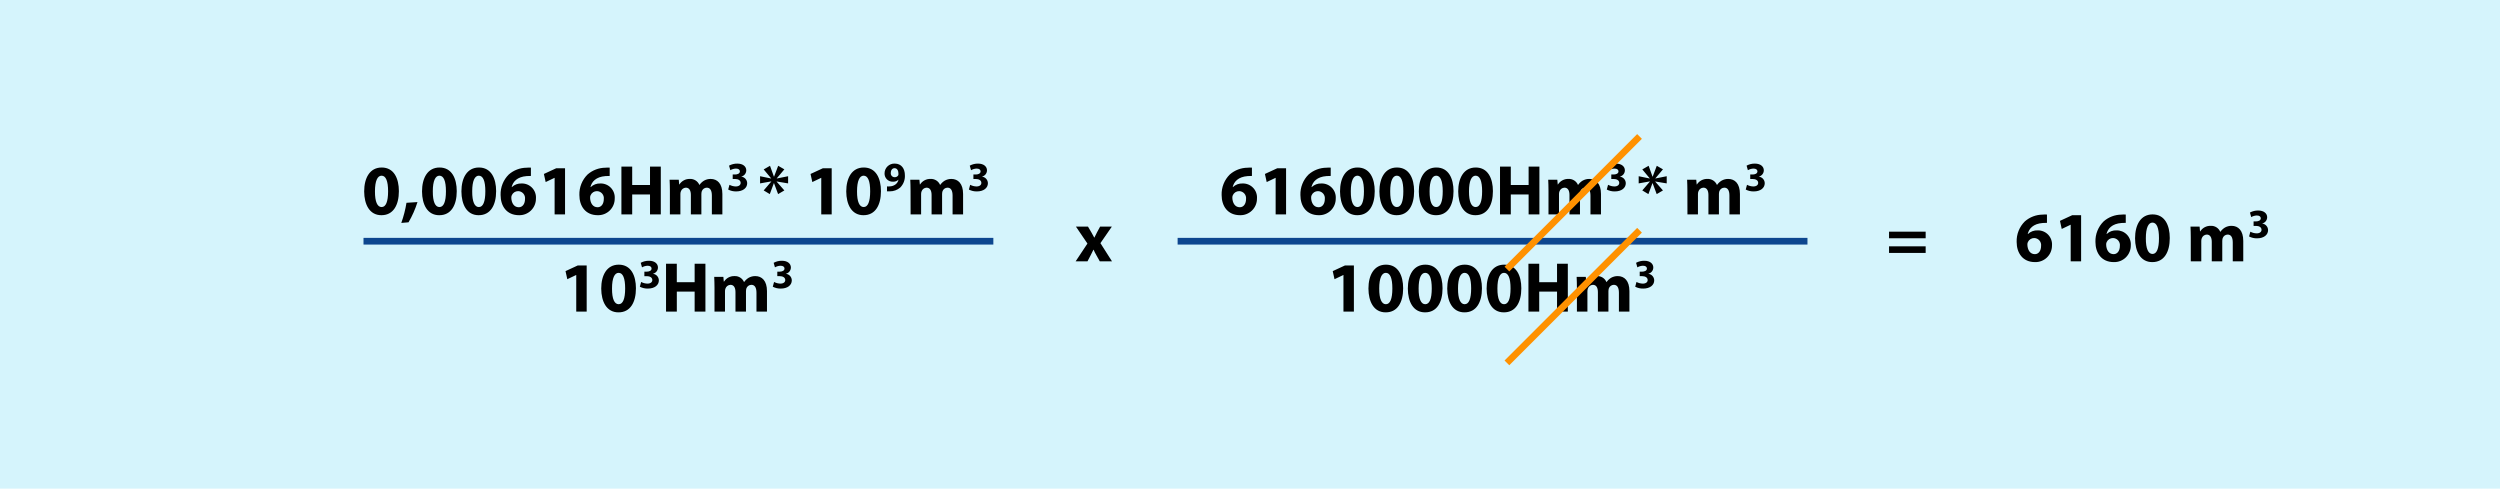
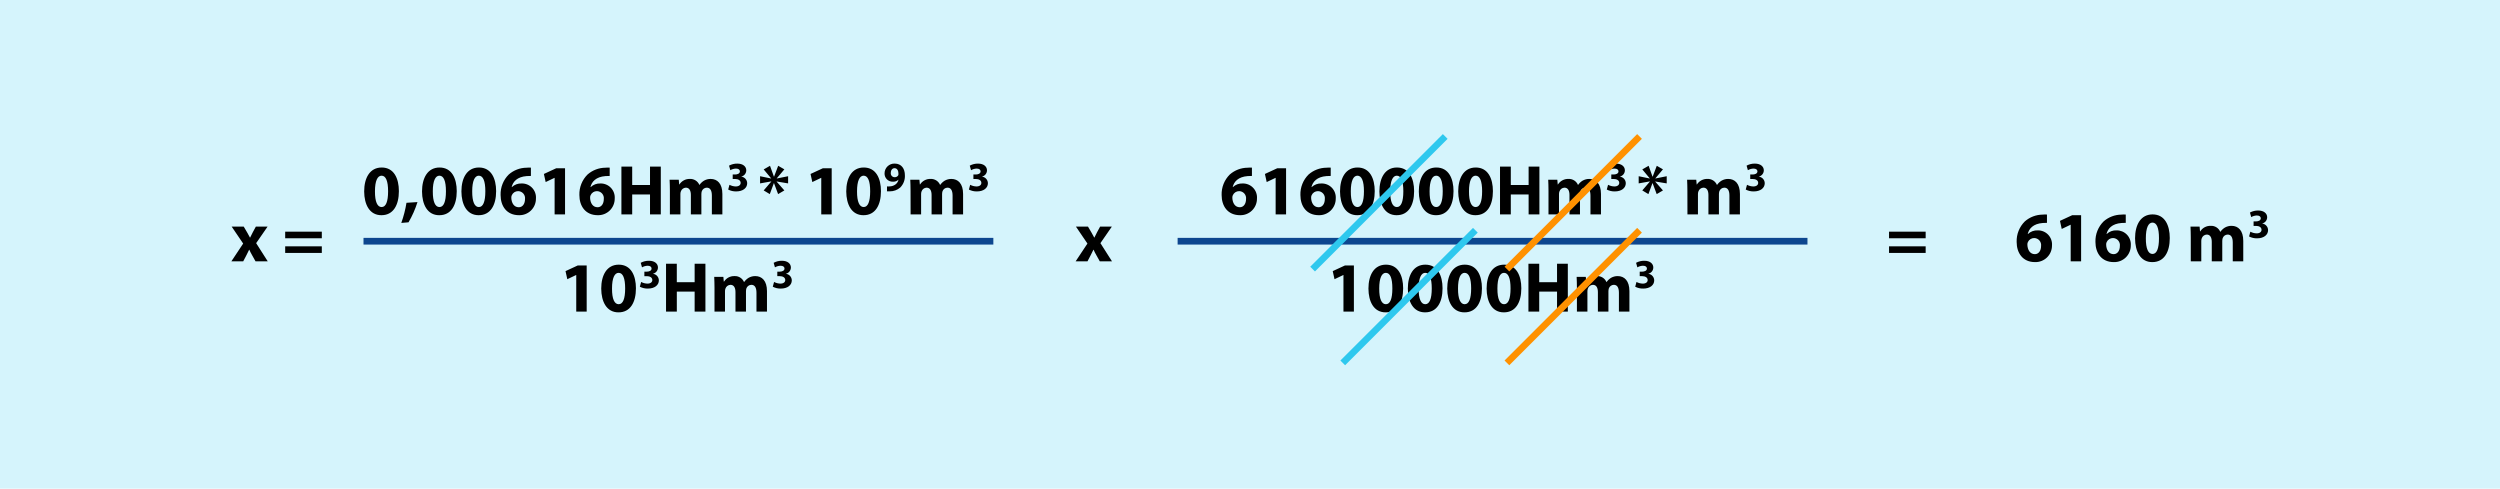
<svg xmlns="http://www.w3.org/2000/svg" width="746.211" height="145.848" viewBox="0 0 746.211 145.848">
-   <g id="Grupo_14552" data-name="Grupo 14552" transform="translate(-327 -2257)">
-     <path id="Trazado_24113" data-name="Trazado 24113" d="M0,0H746.211V145.848H0Z" transform="translate(327 2257)" fill="#d5f4fc" />
-     <path id="Trazado_24114" data-name="Trazado 24114" d="M5.869.233c3.475,0,5.191-2.945,5.191-7.182C11.06-10.721,9.6-14,5.932-14,2.373-14,.7-10.869.7-6.865c.021,3.9,1.589,7.1,5.148,7.1ZM5.89-2.2c-1.229,0-1.992-1.525-1.97-4.7,0-3.114.763-4.661,1.97-4.661,1.292,0,1.949,1.61,1.949,4.661,0,3.136-.678,4.7-1.928,4.7Zm8.051,4.555a29.327,29.327,0,0,0,2.67-6.038l-3.284.212A33.935,33.935,0,0,1,11.78,2.542Zm9.2-2.119c3.475,0,5.191-2.945,5.191-7.182C28.327-10.721,26.865-14,23.2-14c-3.559,0-5.233,3.136-5.233,7.14.021,3.9,1.589,7.1,5.148,7.1ZM23.157-2.2c-1.229,0-1.992-1.525-1.97-4.7,0-3.114.763-4.661,1.97-4.661,1.292,0,1.949,1.61,1.949,4.661,0,3.136-.678,4.7-1.928,4.7ZM34.895.233c3.475,0,5.191-2.945,5.191-7.182,0-3.771-1.462-7.055-5.127-7.055-3.559,0-5.233,3.136-5.233,7.14.021,3.9,1.589,7.1,5.148,7.1ZM34.916-2.2c-1.229,0-1.992-1.525-1.97-4.7,0-3.114.763-4.661,1.97-4.661,1.292,0,1.949,1.61,1.949,4.661,0,3.136-.678,4.7-1.928,4.7ZM50.467-13.962a6.78,6.78,0,0,0-1.292.021,8.178,8.178,0,0,0-5.3,2.013A8.262,8.262,0,0,0,41.42-5.784c0,3.284,1.8,6.017,5.487,6.017a4.927,4.927,0,0,0,5.064-4.979,4.18,4.18,0,0,0-4.259-4.492,3.985,3.985,0,0,0-2.924,1.081h-.064c.36-1.589,1.631-3.072,4.492-3.284a8.852,8.852,0,0,1,1.25-.042ZM46.844-2.14c-1.462,0-2.161-1.314-2.225-2.775a1.691,1.691,0,0,1,.148-.826,2.063,2.063,0,0,1,1.886-1.208,2.1,2.1,0,0,1,2.055,2.373c0,1.4-.72,2.436-1.843,2.436ZM57.543,0h3.114V-13.771H58.009l-3.665,1.695.53,2.415,2.627-1.25h.042ZM73.984-13.962a6.78,6.78,0,0,0-1.292.021,8.178,8.178,0,0,0-5.3,2.013,8.262,8.262,0,0,0-2.458,6.144c0,3.284,1.8,6.017,5.487,6.017a4.927,4.927,0,0,0,5.064-4.979A4.18,4.18,0,0,0,71.23-9.237a3.985,3.985,0,0,0-2.924,1.081h-.064c.36-1.589,1.631-3.072,4.492-3.284a8.852,8.852,0,0,1,1.25-.042ZM70.361-2.14c-1.462,0-2.161-1.314-2.225-2.775a1.691,1.691,0,0,1,.148-.826,2.063,2.063,0,0,1,1.886-1.208,2.1,2.1,0,0,1,2.055,2.373c0,1.4-.72,2.436-1.843,2.436ZM77.48-14.28V0H80.7V-5.953h5.318V0h3.22V-14.28h-3.22v5.509H80.7V-14.28ZM91.951,0h3.136V-6.017a2.179,2.179,0,0,1,.127-.826,1.648,1.648,0,0,1,1.5-1.144c1.038,0,1.5.89,1.5,2.182V0h3.136V-6.059a3.353,3.353,0,0,1,.106-.805,1.6,1.6,0,0,1,1.5-1.123c1.038,0,1.525.869,1.525,2.373V0h3.136V-6.1c0-3.093-1.5-4.492-3.5-4.492a3.945,3.945,0,0,0-1.97.508,4.506,4.506,0,0,0-1.356,1.271h-.042a2.932,2.932,0,0,0-2.839-1.78A3.585,3.585,0,0,0,94.79-8.941h-.064L94.6-10.36H91.866c.042.932.085,2.013.085,3.305Zm17.4-7.42a4.895,4.895,0,0,0,2.385.556c2.039,0,3.287-1.038,3.287-2.447a2,2,0,0,0-1.743-1.965V-11.3a1.914,1.914,0,0,0,1.471-1.866c0-1.1-.952-2-2.657-2a5,5,0,0,0-2.484.606l.383,1.359a3.565,3.565,0,0,1,1.668-.482c.8,0,1.186.358,1.186.84,0,.68-.791.927-1.421.927H110.7v1.347h.766c.816,0,1.607.358,1.607,1.162,0,.593-.494,1.063-1.471,1.063a4.252,4.252,0,0,1-1.866-.494Zm14.924-7.093-1.229,3.242H123l-1.165-3.242-1.886,1.081,2.225,2.67v.042L118.87-11.4v2.14l3.326-.593.021.042L119.95-7.161l1.822,1.1,1.208-3.263.042-.021,1.229,3.284,1.864-1.1-2.288-2.606v-.064l3.411.572V-11.4l-3.39.678v-.042l2.267-2.691ZM137.133,0h3.114V-13.771H137.6l-3.665,1.695.53,2.415,2.627-1.25h.042ZM149.76.233c3.475,0,5.191-2.945,5.191-7.182,0-3.771-1.462-7.055-5.127-7.055-3.559,0-5.233,3.136-5.233,7.14.021,3.9,1.589,7.1,5.148,7.1Zm.021-2.436c-1.229,0-1.992-1.525-1.97-4.7,0-3.114.763-4.661,1.97-4.661,1.292,0,1.949,1.61,1.949,4.661,0,3.136-.678,4.7-1.928,4.7Zm6.969-4.685a6.5,6.5,0,0,0,.853,0,4.727,4.727,0,0,0,3.09-1.125,4.816,4.816,0,0,0,1.4-3.7c0-1.878-.976-3.46-3.04-3.46a2.92,2.92,0,0,0-3.028,2.892,2.4,2.4,0,0,0,2.5,2.509,2.181,2.181,0,0,0,1.631-.581l.025.012a2.363,2.363,0,0,1-1.013,1.483,3.113,3.113,0,0,1-1.594.494,3.554,3.554,0,0,1-.816,0ZM159-13.8c.853,0,1.186.84,1.174,1.693a.986.986,0,0,1-.087.482,1.207,1.207,0,0,1-1.063.519,1.151,1.151,0,0,1-1.137-1.285c0-.84.47-1.409,1.1-1.409ZM163.8,0h3.136V-6.017a2.179,2.179,0,0,1,.127-.826,1.648,1.648,0,0,1,1.5-1.144c1.038,0,1.5.89,1.5,2.182V0h3.136V-6.059a3.354,3.354,0,0,1,.106-.805,1.6,1.6,0,0,1,1.5-1.123c1.038,0,1.525.869,1.525,2.373V0h3.136V-6.1c0-3.093-1.5-4.492-3.5-4.492a3.945,3.945,0,0,0-1.97.508,4.506,4.506,0,0,0-1.356,1.271h-.042a2.932,2.932,0,0,0-2.839-1.78,3.585,3.585,0,0,0-3.136,1.653h-.064l-.127-1.42h-2.733c.042.932.085,2.013.085,3.305Zm17.4-7.42a4.895,4.895,0,0,0,2.385.556c2.039,0,3.287-1.038,3.287-2.447a2,2,0,0,0-1.743-1.965V-11.3a1.914,1.914,0,0,0,1.471-1.866c0-1.1-.952-2-2.657-2a5,5,0,0,0-2.484.606l.383,1.359a3.565,3.565,0,0,1,1.668-.482c.8,0,1.186.358,1.186.84,0,.68-.791.927-1.421.927h-.729v1.347h.766c.816,0,1.607.358,1.607,1.162,0,.593-.494,1.063-1.471,1.063a4.252,4.252,0,0,1-1.866-.494Z" transform="translate(435 2321)" />
-     <path id="Trazado_24115" data-name="Trazado 24115" d="M9.682-13.962a6.78,6.78,0,0,0-1.292.021,8.178,8.178,0,0,0-5.3,2.013A8.262,8.262,0,0,0,.636-5.784C.636-2.5,2.436.233,6.123.233a4.927,4.927,0,0,0,5.064-4.979A4.18,4.18,0,0,0,6.928-9.237,3.985,3.985,0,0,0,4-8.157H3.941c.36-1.589,1.631-3.072,4.492-3.284a8.852,8.852,0,0,1,1.25-.042ZM6.059-2.14C4.6-2.14,3.9-3.453,3.835-4.915a1.691,1.691,0,0,1,.148-.826A2.063,2.063,0,0,1,5.869-6.949,2.1,2.1,0,0,1,7.924-4.576c0,1.4-.72,2.436-1.843,2.436ZM16.759,0h3.114V-13.771H17.225L13.56-12.076l.53,2.415,2.627-1.25h.042ZM33.2-13.962a6.78,6.78,0,0,0-1.292.021,8.178,8.178,0,0,0-5.3,2.013,8.262,8.262,0,0,0-2.458,6.144c0,3.284,1.8,6.017,5.487,6.017A4.927,4.927,0,0,0,34.7-4.746a4.18,4.18,0,0,0-4.259-4.492,3.985,3.985,0,0,0-2.924,1.081h-.064c.36-1.589,1.631-3.072,4.492-3.284a8.852,8.852,0,0,1,1.25-.042ZM29.577-2.14c-1.462,0-2.161-1.314-2.225-2.775a1.691,1.691,0,0,1,.148-.826,2.063,2.063,0,0,1,1.886-1.208,2.1,2.1,0,0,1,2.055,2.373c0,1.4-.72,2.436-1.843,2.436ZM41.145.233c3.475,0,5.191-2.945,5.191-7.182,0-3.771-1.462-7.055-5.127-7.055-3.559,0-5.233,3.136-5.233,7.14.021,3.9,1.589,7.1,5.148,7.1ZM41.166-2.2c-1.229,0-1.992-1.525-1.97-4.7,0-3.114.763-4.661,1.97-4.661,1.292,0,1.949,1.61,1.949,4.661,0,3.136-.678,4.7-1.928,4.7ZM52.9.233c3.475,0,5.191-2.945,5.191-7.182,0-3.771-1.462-7.055-5.127-7.055-3.559,0-5.233,3.136-5.233,7.14.021,3.9,1.589,7.1,5.148,7.1ZM52.925-2.2c-1.229,0-1.992-1.525-1.97-4.7,0-3.114.763-4.661,1.97-4.661,1.292,0,1.949,1.61,1.949,4.661,0,3.136-.678,4.7-1.928,4.7ZM64.662.233c3.475,0,5.191-2.945,5.191-7.182,0-3.771-1.462-7.055-5.127-7.055-3.559,0-5.233,3.136-5.233,7.14.021,3.9,1.589,7.1,5.148,7.1ZM64.683-2.2c-1.229,0-1.992-1.525-1.97-4.7,0-3.114.763-4.661,1.97-4.661,1.292,0,1.949,1.61,1.949,4.661,0,3.136-.678,4.7-1.928,4.7ZM76.421.233c3.475,0,5.191-2.945,5.191-7.182,0-3.771-1.462-7.055-5.127-7.055-3.559,0-5.233,3.136-5.233,7.14.021,3.9,1.589,7.1,5.148,7.1ZM76.442-2.2c-1.229,0-1.992-1.525-1.97-4.7,0-3.114.763-4.661,1.97-4.661,1.292,0,1.949,1.61,1.949,4.661,0,3.136-.678,4.7-1.928,4.7ZM83.73-14.28V0h3.22V-5.953h5.318V0h3.22V-14.28h-3.22v5.509H86.951V-14.28ZM98.2,0h3.136V-6.017a2.179,2.179,0,0,1,.127-.826,1.648,1.648,0,0,1,1.5-1.144c1.038,0,1.5.89,1.5,2.182V0h3.136V-6.059a3.353,3.353,0,0,1,.106-.805,1.6,1.6,0,0,1,1.5-1.123c1.038,0,1.525.869,1.525,2.373V0h3.136V-6.1c0-3.093-1.5-4.492-3.5-4.492a3.945,3.945,0,0,0-1.97.508,4.506,4.506,0,0,0-1.356,1.271h-.042a2.932,2.932,0,0,0-2.839-1.78,3.585,3.585,0,0,0-3.136,1.653h-.064l-.127-1.42H98.116c.042.932.085,2.013.085,3.305Zm17.4-7.42a4.895,4.895,0,0,0,2.385.556c2.039,0,3.287-1.038,3.287-2.447a2,2,0,0,0-1.743-1.965V-11.3A1.914,1.914,0,0,0,121-13.167c0-1.1-.952-2-2.657-2a5,5,0,0,0-2.484.606l.383,1.359a3.565,3.565,0,0,1,1.668-.482c.8,0,1.186.358,1.186.84,0,.68-.791.927-1.421.927h-.729v1.347h.766c.816,0,1.607.358,1.607,1.162,0,.593-.494,1.063-1.471,1.063a4.252,4.252,0,0,1-1.866-.494Zm14.924-7.093-1.229,3.242h-.042l-1.165-3.242L126.2-13.432l2.225,2.67v.042L125.12-11.4v2.14l3.326-.593.021.042L126.2-7.161l1.822,1.1,1.208-3.263.042-.021L130.5-6.059l1.864-1.1-2.288-2.606v-.064l3.411.572V-11.4l-3.39.678v-.042l2.267-2.691ZM139.675,0h3.136V-6.017a2.179,2.179,0,0,1,.127-.826,1.648,1.648,0,0,1,1.5-1.144c1.038,0,1.5.89,1.5,2.182V0h3.136V-6.059a3.354,3.354,0,0,1,.106-.805,1.6,1.6,0,0,1,1.5-1.123c1.038,0,1.525.869,1.525,2.373V0h3.136V-6.1c0-3.093-1.5-4.492-3.5-4.492a3.945,3.945,0,0,0-1.97.508,4.506,4.506,0,0,0-1.356,1.271h-.042a2.932,2.932,0,0,0-2.839-1.78,3.585,3.585,0,0,0-3.136,1.653h-.064l-.127-1.42h-2.733c.042.932.085,2.013.085,3.305Zm17.4-7.42a4.895,4.895,0,0,0,2.385.556c2.039,0,3.287-1.038,3.287-2.447A2,2,0,0,0,161-11.276V-11.3a1.914,1.914,0,0,0,1.471-1.866c0-1.1-.952-2-2.657-2a5,5,0,0,0-2.484.606l.383,1.359a3.565,3.565,0,0,1,1.668-.482c.8,0,1.186.358,1.186.84,0,.68-.791.927-1.421.927h-.729v1.347h.766c.816,0,1.607.358,1.607,1.162,0,.593-.494,1.063-1.471,1.063a4.252,4.252,0,0,1-1.866-.494Z" transform="translate(691 2321)" />
-     <path id="Trazado_24119" data-name="Trazado 24119" d="M11.78-6.886v-1.97H.847v1.97Zm0,4.386V-4.47H.847V-2.5ZM47.988-13.962a6.78,6.78,0,0,0-1.292.021,8.178,8.178,0,0,0-5.3,2.013,8.262,8.262,0,0,0-2.458,6.144c0,3.284,1.8,6.017,5.487,6.017a4.927,4.927,0,0,0,5.064-4.979,4.18,4.18,0,0,0-4.259-4.492A3.985,3.985,0,0,0,42.31-8.157h-.064c.36-1.589,1.631-3.072,4.492-3.284a8.852,8.852,0,0,1,1.25-.042ZM44.365-2.14c-1.462,0-2.161-1.314-2.225-2.775a1.691,1.691,0,0,1,.148-.826,2.063,2.063,0,0,1,1.886-1.208A2.1,2.1,0,0,1,46.23-4.576c0,1.4-.72,2.436-1.843,2.436ZM55.065,0h3.114V-13.771H55.531l-3.665,1.695.53,2.415,2.627-1.25h.042ZM71.505-13.962a6.78,6.78,0,0,0-1.292.021,8.178,8.178,0,0,0-5.3,2.013,8.262,8.262,0,0,0-2.458,6.144c0,3.284,1.8,6.017,5.487,6.017A4.927,4.927,0,0,0,73.01-4.746a4.18,4.18,0,0,0-4.259-4.492,3.985,3.985,0,0,0-2.924,1.081h-.064c.36-1.589,1.631-3.072,4.492-3.284a8.852,8.852,0,0,1,1.25-.042ZM67.883-2.14c-1.462,0-2.161-1.314-2.225-2.775a1.691,1.691,0,0,1,.148-.826,2.063,2.063,0,0,1,1.886-1.208,2.1,2.1,0,0,1,2.055,2.373c0,1.4-.72,2.436-1.843,2.436ZM79.451.233c3.475,0,5.191-2.945,5.191-7.182,0-3.771-1.462-7.055-5.127-7.055-3.559,0-5.233,3.136-5.233,7.14.021,3.9,1.589,7.1,5.148,7.1ZM79.472-2.2c-1.229,0-1.992-1.525-1.97-4.7,0-3.114.763-4.661,1.97-4.661,1.292,0,1.949,1.61,1.949,4.661,0,3.136-.678,4.7-1.928,4.7ZM90.913,0h3.136V-6.017a2.179,2.179,0,0,1,.127-.826,1.648,1.648,0,0,1,1.5-1.144c1.038,0,1.5.89,1.5,2.182V0h3.136V-6.059a3.353,3.353,0,0,1,.106-.805,1.6,1.6,0,0,1,1.5-1.123c1.038,0,1.525.869,1.525,2.373V0h3.136V-6.1c0-3.093-1.5-4.492-3.5-4.492a3.945,3.945,0,0,0-1.97.508,4.506,4.506,0,0,0-1.356,1.271h-.042a2.932,2.932,0,0,0-2.839-1.78,3.585,3.585,0,0,0-3.136,1.653h-.064l-.127-1.42H90.828c.042.932.085,2.013.085,3.305Zm17.4-7.42a4.895,4.895,0,0,0,2.385.556c2.039,0,3.287-1.038,3.287-2.447a2,2,0,0,0-1.743-1.965V-11.3a1.914,1.914,0,0,0,1.471-1.866c0-1.1-.952-2-2.657-2a5,5,0,0,0-2.484.606l.383,1.359a3.565,3.565,0,0,1,1.668-.482c.8,0,1.186.358,1.186.84,0,.68-.791.927-1.421.927h-.729v1.347h.766c.816,0,1.607.358,1.607,1.162,0,.593-.494,1.063-1.471,1.063a4.252,4.252,0,0,1-1.866-.494Z" transform="translate(890 2335)" />
-     <path id="Trazado_24116" data-name="Trazado 24116" d="M.148-10.36,3.581-5.3.064,0H3.6l.975-1.864c.254-.508.53-1.017.784-1.589h.064a13.959,13.959,0,0,0,.805,1.589L7.267,0h3.644L7.458-5.424l3.411-4.937h-3.5L6.462-8.687c-.275.53-.53,1.038-.805,1.61H5.615c-.275-.508-.551-1.017-.847-1.547L3.75-10.36Z" transform="translate(648 2335)" />
-     <path id="Trazado_24118" data-name="Trazado 24118" d="M5,0H8.115V-13.771H5.466L1.8-12.076l.53,2.415,2.627-1.25H5ZM17.627.233c3.475,0,5.191-2.945,5.191-7.182,0-3.771-1.462-7.055-5.127-7.055-3.559,0-5.233,3.136-5.233,7.14.021,3.9,1.589,7.1,5.148,7.1ZM17.649-2.2c-1.229,0-1.992-1.525-1.97-4.7,0-3.114.763-4.661,1.97-4.661,1.292,0,1.949,1.61,1.949,4.661,0,3.136-.678,4.7-1.928,4.7ZM23.987-7.42a4.895,4.895,0,0,0,2.385.556c2.039,0,3.287-1.038,3.287-2.447a2,2,0,0,0-1.743-1.965V-11.3a1.914,1.914,0,0,0,1.471-1.866c0-1.1-.952-2-2.657-2a5,5,0,0,0-2.484.606L24.63-13.2a3.565,3.565,0,0,1,1.668-.482c.8,0,1.186.358,1.186.84,0,.68-.791.927-1.421.927h-.729v1.347H26.1c.816,0,1.607.358,1.607,1.162,0,.593-.494,1.063-1.471,1.063a4.252,4.252,0,0,1-1.866-.494ZM31.8-14.28V0h3.22V-5.953h5.318V0h3.22V-14.28h-3.22v5.509H35.016V-14.28ZM46.266,0H49.4V-6.017a2.179,2.179,0,0,1,.127-.826,1.648,1.648,0,0,1,1.5-1.144c1.038,0,1.5.89,1.5,2.182V0h3.136V-6.059a3.353,3.353,0,0,1,.106-.805,1.6,1.6,0,0,1,1.5-1.123c1.038,0,1.525.869,1.525,2.373V0h3.136V-6.1c0-3.093-1.5-4.492-3.5-4.492a3.945,3.945,0,0,0-1.97.508,4.506,4.506,0,0,0-1.356,1.271H55.08a2.932,2.932,0,0,0-2.839-1.78,3.585,3.585,0,0,0-3.136,1.653h-.064l-.127-1.42H46.182c.042.932.085,2.013.085,3.305Zm17.4-7.42a4.895,4.895,0,0,0,2.385.556c2.039,0,3.287-1.038,3.287-2.447a2,2,0,0,0-1.743-1.965V-11.3a1.914,1.914,0,0,0,1.471-1.866c0-1.1-.952-2-2.657-2a5,5,0,0,0-2.484.606l.383,1.359a3.565,3.565,0,0,1,1.668-.482c.8,0,1.186.358,1.186.84,0,.68-.791.927-1.421.927h-.729v1.347h.766c.816,0,1.607.358,1.607,1.162,0,.593-.494,1.063-1.471,1.063a4.252,4.252,0,0,1-1.866-.494Z" transform="translate(494 2350)" />
-     <path id="Trazado_24117" data-name="Trazado 24117" d="M5,0H8.115V-13.771H5.466L1.8-12.076l.53,2.415,2.627-1.25H5ZM17.627.233c3.475,0,5.191-2.945,5.191-7.182,0-3.771-1.462-7.055-5.127-7.055-3.559,0-5.233,3.136-5.233,7.14.021,3.9,1.589,7.1,5.148,7.1ZM17.649-2.2c-1.229,0-1.992-1.525-1.97-4.7,0-3.114.763-4.661,1.97-4.661,1.292,0,1.949,1.61,1.949,4.661,0,3.136-.678,4.7-1.928,4.7ZM29.386.233c3.475,0,5.191-2.945,5.191-7.182,0-3.771-1.462-7.055-5.127-7.055-3.559,0-5.233,3.136-5.233,7.14.021,3.9,1.589,7.1,5.148,7.1ZM29.407-2.2c-1.229,0-1.992-1.525-1.97-4.7,0-3.114.763-4.661,1.97-4.661,1.292,0,1.949,1.61,1.949,4.661,0,3.136-.678,4.7-1.928,4.7ZM41.145.233c3.475,0,5.191-2.945,5.191-7.182,0-3.771-1.462-7.055-5.127-7.055-3.559,0-5.233,3.136-5.233,7.14.021,3.9,1.589,7.1,5.148,7.1ZM41.166-2.2c-1.229,0-1.992-1.525-1.97-4.7,0-3.114.763-4.661,1.97-4.661,1.292,0,1.949,1.61,1.949,4.661,0,3.136-.678,4.7-1.928,4.7ZM52.9.233c3.475,0,5.191-2.945,5.191-7.182,0-3.771-1.462-7.055-5.127-7.055-3.559,0-5.233,3.136-5.233,7.14.021,3.9,1.589,7.1,5.148,7.1ZM52.925-2.2c-1.229,0-1.992-1.525-1.97-4.7,0-3.114.763-4.661,1.97-4.661,1.292,0,1.949,1.61,1.949,4.661,0,3.136-.678,4.7-1.928,4.7ZM60.213-14.28V0h3.22V-5.953h5.318V0h3.22V-14.28h-3.22v5.509H63.433V-14.28ZM74.684,0h3.136V-6.017a2.179,2.179,0,0,1,.127-.826,1.648,1.648,0,0,1,1.5-1.144c1.038,0,1.5.89,1.5,2.182V0H84.09V-6.059a3.353,3.353,0,0,1,.106-.805,1.6,1.6,0,0,1,1.5-1.123c1.038,0,1.525.869,1.525,2.373V0h3.136V-6.1c0-3.093-1.5-4.492-3.5-4.492a3.945,3.945,0,0,0-1.97.508A4.506,4.506,0,0,0,83.54-8.814H83.5a2.932,2.932,0,0,0-2.839-1.78,3.585,3.585,0,0,0-3.136,1.653h-.064l-.127-1.42H74.6c.042.932.085,2.013.085,3.305Zm17.4-7.42a4.895,4.895,0,0,0,2.385.556c2.039,0,3.287-1.038,3.287-2.447a2,2,0,0,0-1.743-1.965V-11.3a1.914,1.914,0,0,0,1.471-1.866c0-1.1-.952-2-2.657-2a5,5,0,0,0-2.484.606l.383,1.359a3.565,3.565,0,0,1,1.668-.482c.8,0,1.186.358,1.186.84,0,.68-.791.927-1.421.927h-.729v1.347h.766c.816,0,1.607.358,1.607,1.162,0,.593-.494,1.063-1.471,1.063a4.252,4.252,0,0,1-1.866-.494Z" transform="translate(723 2350)" />
-     <path id="Trazado_24107" data-name="Trazado 24107" d="M4124,2212h188" transform="translate(-3688.5 117)" fill="none" stroke="#0d468f" stroke-width="2" />
-     <path id="Trazado_24104" data-name="Trazado 24104" d="M4124,2212h188" transform="translate(-3445.5 117)" fill="none" stroke="#0d468f" stroke-width="2" />
-     <path id="Trazado_24105" data-name="Trazado 24105" d="M4380.789,2154.316l39.585-39.585" transform="translate(-3604 211)" fill="none" stroke="#ff9100" stroke-width="2" />
-     <path id="Trazado_24106" data-name="Trazado 24106" d="M4380.789,2154.316l39.585-39.585" transform="translate(-3604 183)" fill="none" stroke="#ff9100" stroke-width="2" />
+   <g id="Grupo_14559" data-name="Grupo 14559" transform="translate(-327 -1634)">
+     <path id="Trazado_24127" data-name="Trazado 24127" d="M0,0H746.211V145.848H0Z" transform="translate(327 1634)" fill="#d5f4fc" />
+     <path id="Trazado_24132" data-name="Trazado 24132" d="M5.869.233c3.475,0,5.191-2.945,5.191-7.182C11.06-10.721,9.6-14,5.932-14,2.373-14,.7-10.869.7-6.865c.021,3.9,1.589,7.1,5.148,7.1ZM5.89-2.2c-1.229,0-1.992-1.525-1.97-4.7,0-3.114.763-4.661,1.97-4.661,1.292,0,1.949,1.61,1.949,4.661,0,3.136-.678,4.7-1.928,4.7Zm8.051,4.555a29.327,29.327,0,0,0,2.67-6.038l-3.284.212A33.935,33.935,0,0,1,11.78,2.542Zm9.2-2.119c3.475,0,5.191-2.945,5.191-7.182C28.327-10.721,26.865-14,23.2-14c-3.559,0-5.233,3.136-5.233,7.14.021,3.9,1.589,7.1,5.148,7.1ZM23.157-2.2c-1.229,0-1.992-1.525-1.97-4.7,0-3.114.763-4.661,1.97-4.661,1.292,0,1.949,1.61,1.949,4.661,0,3.136-.678,4.7-1.928,4.7ZM34.895.233c3.475,0,5.191-2.945,5.191-7.182,0-3.771-1.462-7.055-5.127-7.055-3.559,0-5.233,3.136-5.233,7.14.021,3.9,1.589,7.1,5.148,7.1ZM34.916-2.2c-1.229,0-1.992-1.525-1.97-4.7,0-3.114.763-4.661,1.97-4.661,1.292,0,1.949,1.61,1.949,4.661,0,3.136-.678,4.7-1.928,4.7ZM50.467-13.962a6.78,6.78,0,0,0-1.292.021,8.178,8.178,0,0,0-5.3,2.013A8.262,8.262,0,0,0,41.42-5.784c0,3.284,1.8,6.017,5.487,6.017a4.927,4.927,0,0,0,5.064-4.979,4.18,4.18,0,0,0-4.259-4.492,3.985,3.985,0,0,0-2.924,1.081h-.064c.36-1.589,1.631-3.072,4.492-3.284a8.852,8.852,0,0,1,1.25-.042ZM46.844-2.14c-1.462,0-2.161-1.314-2.225-2.775a1.691,1.691,0,0,1,.148-.826,2.063,2.063,0,0,1,1.886-1.208,2.1,2.1,0,0,1,2.055,2.373c0,1.4-.72,2.436-1.843,2.436ZM57.543,0h3.114V-13.771H58.009l-3.665,1.695.53,2.415,2.627-1.25h.042ZM73.984-13.962a6.78,6.78,0,0,0-1.292.021,8.178,8.178,0,0,0-5.3,2.013,8.262,8.262,0,0,0-2.458,6.144c0,3.284,1.8,6.017,5.487,6.017a4.927,4.927,0,0,0,5.064-4.979A4.18,4.18,0,0,0,71.23-9.237a3.985,3.985,0,0,0-2.924,1.081h-.064c.36-1.589,1.631-3.072,4.492-3.284a8.852,8.852,0,0,1,1.25-.042ZM70.361-2.14c-1.462,0-2.161-1.314-2.225-2.775a1.691,1.691,0,0,1,.148-.826,2.063,2.063,0,0,1,1.886-1.208,2.1,2.1,0,0,1,2.055,2.373c0,1.4-.72,2.436-1.843,2.436ZM77.48-14.28V0H80.7V-5.953h5.318V0h3.22V-14.28h-3.22v5.509H80.7V-14.28ZM91.951,0h3.136V-6.017a2.179,2.179,0,0,1,.127-.826,1.648,1.648,0,0,1,1.5-1.144c1.038,0,1.5.89,1.5,2.182V0h3.136V-6.059a3.353,3.353,0,0,1,.106-.805,1.6,1.6,0,0,1,1.5-1.123c1.038,0,1.525.869,1.525,2.373V0h3.136V-6.1c0-3.093-1.5-4.492-3.5-4.492a3.945,3.945,0,0,0-1.97.508,4.506,4.506,0,0,0-1.356,1.271h-.042a2.932,2.932,0,0,0-2.839-1.78A3.585,3.585,0,0,0,94.79-8.941h-.064L94.6-10.36H91.866c.042.932.085,2.013.085,3.305Zm17.4-7.42a4.895,4.895,0,0,0,2.385.556c2.039,0,3.287-1.038,3.287-2.447a2,2,0,0,0-1.743-1.965V-11.3a1.914,1.914,0,0,0,1.471-1.866c0-1.1-.952-2-2.657-2a5,5,0,0,0-2.484.606l.383,1.359a3.565,3.565,0,0,1,1.668-.482c.8,0,1.186.358,1.186.84,0,.68-.791.927-1.421.927H110.7v1.347h.766c.816,0,1.607.358,1.607,1.162,0,.593-.494,1.063-1.471,1.063a4.252,4.252,0,0,1-1.866-.494Zm14.924-7.093-1.229,3.242H123l-1.165-3.242-1.886,1.081,2.225,2.67v.042L118.87-11.4v2.14l3.326-.593.021.042L119.95-7.161l1.822,1.1,1.208-3.263.042-.021,1.229,3.284,1.864-1.1-2.288-2.606v-.064l3.411.572V-11.4l-3.39.678v-.042l2.267-2.691ZM137.133,0h3.114V-13.771H137.6l-3.665,1.695.53,2.415,2.627-1.25h.042ZM149.76.233c3.475,0,5.191-2.945,5.191-7.182,0-3.771-1.462-7.055-5.127-7.055-3.559,0-5.233,3.136-5.233,7.14.021,3.9,1.589,7.1,5.148,7.1Zm.021-2.436c-1.229,0-1.992-1.525-1.97-4.7,0-3.114.763-4.661,1.97-4.661,1.292,0,1.949,1.61,1.949,4.661,0,3.136-.678,4.7-1.928,4.7Zm6.969-4.685a6.5,6.5,0,0,0,.853,0,4.727,4.727,0,0,0,3.09-1.125,4.816,4.816,0,0,0,1.4-3.7c0-1.878-.976-3.46-3.04-3.46a2.92,2.92,0,0,0-3.028,2.892,2.4,2.4,0,0,0,2.5,2.509,2.181,2.181,0,0,0,1.631-.581l.025.012a2.363,2.363,0,0,1-1.013,1.483,3.113,3.113,0,0,1-1.594.494,3.554,3.554,0,0,1-.816,0ZM159-13.8c.853,0,1.186.84,1.174,1.693a.986.986,0,0,1-.087.482,1.207,1.207,0,0,1-1.063.519,1.151,1.151,0,0,1-1.137-1.285c0-.84.47-1.409,1.1-1.409ZM163.8,0h3.136V-6.017a2.179,2.179,0,0,1,.127-.826,1.648,1.648,0,0,1,1.5-1.144c1.038,0,1.5.89,1.5,2.182V0h3.136V-6.059a3.354,3.354,0,0,1,.106-.805,1.6,1.6,0,0,1,1.5-1.123c1.038,0,1.525.869,1.525,2.373V0h3.136V-6.1c0-3.093-1.5-4.492-3.5-4.492a3.945,3.945,0,0,0-1.97.508,4.506,4.506,0,0,0-1.356,1.271h-.042a2.932,2.932,0,0,0-2.839-1.78,3.585,3.585,0,0,0-3.136,1.653h-.064l-.127-1.42h-2.733c.042.932.085,2.013.085,3.305Zm17.4-7.42a4.895,4.895,0,0,0,2.385.556c2.039,0,3.287-1.038,3.287-2.447a2,2,0,0,0-1.743-1.965V-11.3a1.914,1.914,0,0,0,1.471-1.866c0-1.1-.952-2-2.657-2a5,5,0,0,0-2.484.606l.383,1.359a3.565,3.565,0,0,1,1.668-.482c.8,0,1.186.358,1.186.84,0,.68-.791.927-1.421.927h-.729v1.347h.766c.816,0,1.607.358,1.607,1.162,0,.593-.494,1.063-1.471,1.063a4.252,4.252,0,0,1-1.866-.494Z" transform="translate(435 1698)" />
+     <path id="Trazado_24128" data-name="Trazado 24128" d="M9.682-13.962a6.78,6.78,0,0,0-1.292.021,8.178,8.178,0,0,0-5.3,2.013A8.262,8.262,0,0,0,.636-5.784C.636-2.5,2.436.233,6.123.233a4.927,4.927,0,0,0,5.064-4.979A4.18,4.18,0,0,0,6.928-9.237,3.985,3.985,0,0,0,4-8.157H3.941c.36-1.589,1.631-3.072,4.492-3.284a8.852,8.852,0,0,1,1.25-.042ZM6.059-2.14C4.6-2.14,3.9-3.453,3.835-4.915a1.691,1.691,0,0,1,.148-.826A2.063,2.063,0,0,1,5.869-6.949,2.1,2.1,0,0,1,7.924-4.576c0,1.4-.72,2.436-1.843,2.436ZM16.759,0h3.114V-13.771H17.225L13.56-12.076l.53,2.415,2.627-1.25h.042ZM33.2-13.962a6.78,6.78,0,0,0-1.292.021,8.178,8.178,0,0,0-5.3,2.013,8.262,8.262,0,0,0-2.458,6.144c0,3.284,1.8,6.017,5.487,6.017A4.927,4.927,0,0,0,34.7-4.746a4.18,4.18,0,0,0-4.259-4.492,3.985,3.985,0,0,0-2.924,1.081h-.064c.36-1.589,1.631-3.072,4.492-3.284a8.852,8.852,0,0,1,1.25-.042ZM29.577-2.14c-1.462,0-2.161-1.314-2.225-2.775a1.691,1.691,0,0,1,.148-.826,2.063,2.063,0,0,1,1.886-1.208,2.1,2.1,0,0,1,2.055,2.373c0,1.4-.72,2.436-1.843,2.436ZM41.145.233c3.475,0,5.191-2.945,5.191-7.182,0-3.771-1.462-7.055-5.127-7.055-3.559,0-5.233,3.136-5.233,7.14.021,3.9,1.589,7.1,5.148,7.1ZM41.166-2.2c-1.229,0-1.992-1.525-1.97-4.7,0-3.114.763-4.661,1.97-4.661,1.292,0,1.949,1.61,1.949,4.661,0,3.136-.678,4.7-1.928,4.7ZM52.9.233c3.475,0,5.191-2.945,5.191-7.182,0-3.771-1.462-7.055-5.127-7.055-3.559,0-5.233,3.136-5.233,7.14.021,3.9,1.589,7.1,5.148,7.1ZM52.925-2.2c-1.229,0-1.992-1.525-1.97-4.7,0-3.114.763-4.661,1.97-4.661,1.292,0,1.949,1.61,1.949,4.661,0,3.136-.678,4.7-1.928,4.7ZM64.662.233c3.475,0,5.191-2.945,5.191-7.182,0-3.771-1.462-7.055-5.127-7.055-3.559,0-5.233,3.136-5.233,7.14.021,3.9,1.589,7.1,5.148,7.1ZM64.683-2.2c-1.229,0-1.992-1.525-1.97-4.7,0-3.114.763-4.661,1.97-4.661,1.292,0,1.949,1.61,1.949,4.661,0,3.136-.678,4.7-1.928,4.7ZM76.421.233c3.475,0,5.191-2.945,5.191-7.182,0-3.771-1.462-7.055-5.127-7.055-3.559,0-5.233,3.136-5.233,7.14.021,3.9,1.589,7.1,5.148,7.1ZM76.442-2.2c-1.229,0-1.992-1.525-1.97-4.7,0-3.114.763-4.661,1.97-4.661,1.292,0,1.949,1.61,1.949,4.661,0,3.136-.678,4.7-1.928,4.7ZM83.73-14.28V0h3.22V-5.953h5.318V0h3.22V-14.28h-3.22v5.509H86.951V-14.28ZM98.2,0h3.136V-6.017a2.179,2.179,0,0,1,.127-.826,1.648,1.648,0,0,1,1.5-1.144c1.038,0,1.5.89,1.5,2.182V0h3.136V-6.059a3.353,3.353,0,0,1,.106-.805,1.6,1.6,0,0,1,1.5-1.123c1.038,0,1.525.869,1.525,2.373V0h3.136V-6.1c0-3.093-1.5-4.492-3.5-4.492a3.945,3.945,0,0,0-1.97.508,4.506,4.506,0,0,0-1.356,1.271h-.042a2.932,2.932,0,0,0-2.839-1.78,3.585,3.585,0,0,0-3.136,1.653h-.064l-.127-1.42H98.116c.042.932.085,2.013.085,3.305Zm17.4-7.42a4.895,4.895,0,0,0,2.385.556c2.039,0,3.287-1.038,3.287-2.447a2,2,0,0,0-1.743-1.965V-11.3A1.914,1.914,0,0,0,121-13.167c0-1.1-.952-2-2.657-2a5,5,0,0,0-2.484.606l.383,1.359a3.565,3.565,0,0,1,1.668-.482c.8,0,1.186.358,1.186.84,0,.68-.791.927-1.421.927h-.729v1.347h.766c.816,0,1.607.358,1.607,1.162,0,.593-.494,1.063-1.471,1.063a4.252,4.252,0,0,1-1.866-.494Zm14.924-7.093-1.229,3.242h-.042l-1.165-3.242L126.2-13.432l2.225,2.67v.042L125.12-11.4v2.14l3.326-.593.021.042L126.2-7.161l1.822,1.1,1.208-3.263.042-.021L130.5-6.059l1.864-1.1-2.288-2.606v-.064l3.411.572V-11.4l-3.39.678v-.042l2.267-2.691ZM139.675,0h3.136V-6.017a2.179,2.179,0,0,1,.127-.826,1.648,1.648,0,0,1,1.5-1.144c1.038,0,1.5.89,1.5,2.182V0h3.136V-6.059a3.354,3.354,0,0,1,.106-.805,1.6,1.6,0,0,1,1.5-1.123c1.038,0,1.525.869,1.525,2.373V0h3.136V-6.1c0-3.093-1.5-4.492-3.5-4.492a3.945,3.945,0,0,0-1.97.508,4.506,4.506,0,0,0-1.356,1.271h-.042a2.932,2.932,0,0,0-2.839-1.78,3.585,3.585,0,0,0-3.136,1.653h-.064l-.127-1.42h-2.733c.042.932.085,2.013.085,3.305Zm17.4-7.42a4.895,4.895,0,0,0,2.385.556c2.039,0,3.287-1.038,3.287-2.447A2,2,0,0,0,161-11.276V-11.3a1.914,1.914,0,0,0,1.471-1.866c0-1.1-.952-2-2.657-2a5,5,0,0,0-2.484.606l.383,1.359a3.565,3.565,0,0,1,1.668-.482c.8,0,1.186.358,1.186.84,0,.68-.791.927-1.421.927h-.729v1.347h.766c.816,0,1.607.358,1.607,1.162,0,.593-.494,1.063-1.471,1.063a4.252,4.252,0,0,1-1.866-.494Z" transform="translate(691 1698)" />
+     <path id="Trazado_24134" data-name="Trazado 24134" d="M.148-10.36,3.581-5.3.064,0H3.6l.975-1.864c.254-.508.53-1.017.784-1.589h.064a13.959,13.959,0,0,0,.805,1.589L7.267,0h3.644L7.458-5.424l3.411-4.937h-3.5L6.462-8.687c-.275.53-.53,1.038-.805,1.61H5.615c-.275-.508-.551-1.017-.847-1.547L3.75-10.36ZM27.056-6.886v-1.97H16.123v1.97Zm0,4.386V-4.47H16.123V-2.5Z" transform="translate(396 1712)" />
+     <path id="Trazado_24129" data-name="Trazado 24129" d="M11.78-6.886v-1.97H.847v1.97Zm0,4.386V-4.47H.847V-2.5ZM47.988-13.962a6.78,6.78,0,0,0-1.292.021,8.178,8.178,0,0,0-5.3,2.013,8.262,8.262,0,0,0-2.458,6.144c0,3.284,1.8,6.017,5.487,6.017a4.927,4.927,0,0,0,5.064-4.979,4.18,4.18,0,0,0-4.259-4.492A3.985,3.985,0,0,0,42.31-8.157h-.064c.36-1.589,1.631-3.072,4.492-3.284a8.852,8.852,0,0,1,1.25-.042ZM44.365-2.14c-1.462,0-2.161-1.314-2.225-2.775a1.691,1.691,0,0,1,.148-.826,2.063,2.063,0,0,1,1.886-1.208A2.1,2.1,0,0,1,46.23-4.576c0,1.4-.72,2.436-1.843,2.436ZM55.065,0h3.114V-13.771H55.531l-3.665,1.695.53,2.415,2.627-1.25h.042ZM71.505-13.962a6.78,6.78,0,0,0-1.292.021,8.178,8.178,0,0,0-5.3,2.013,8.262,8.262,0,0,0-2.458,6.144c0,3.284,1.8,6.017,5.487,6.017A4.927,4.927,0,0,0,73.01-4.746a4.18,4.18,0,0,0-4.259-4.492,3.985,3.985,0,0,0-2.924,1.081h-.064c.36-1.589,1.631-3.072,4.492-3.284a8.852,8.852,0,0,1,1.25-.042ZM67.883-2.14c-1.462,0-2.161-1.314-2.225-2.775a1.691,1.691,0,0,1,.148-.826,2.063,2.063,0,0,1,1.886-1.208,2.1,2.1,0,0,1,2.055,2.373c0,1.4-.72,2.436-1.843,2.436ZM79.451.233c3.475,0,5.191-2.945,5.191-7.182,0-3.771-1.462-7.055-5.127-7.055-3.559,0-5.233,3.136-5.233,7.14.021,3.9,1.589,7.1,5.148,7.1ZM79.472-2.2c-1.229,0-1.992-1.525-1.97-4.7,0-3.114.763-4.661,1.97-4.661,1.292,0,1.949,1.61,1.949,4.661,0,3.136-.678,4.7-1.928,4.7ZM90.913,0h3.136V-6.017a2.179,2.179,0,0,1,.127-.826,1.648,1.648,0,0,1,1.5-1.144c1.038,0,1.5.89,1.5,2.182V0h3.136V-6.059a3.353,3.353,0,0,1,.106-.805,1.6,1.6,0,0,1,1.5-1.123c1.038,0,1.525.869,1.525,2.373V0h3.136V-6.1c0-3.093-1.5-4.492-3.5-4.492a3.945,3.945,0,0,0-1.97.508,4.506,4.506,0,0,0-1.356,1.271h-.042a2.932,2.932,0,0,0-2.839-1.78,3.585,3.585,0,0,0-3.136,1.653h-.064l-.127-1.42H90.828c.042.932.085,2.013.085,3.305Zm17.4-7.42a4.895,4.895,0,0,0,2.385.556c2.039,0,3.287-1.038,3.287-2.447a2,2,0,0,0-1.743-1.965V-11.3a1.914,1.914,0,0,0,1.471-1.866c0-1.1-.952-2-2.657-2a5,5,0,0,0-2.484.606l.383,1.359a3.565,3.565,0,0,1,1.668-.482c.8,0,1.186.358,1.186.84,0,.68-.791.927-1.421.927h-.729v1.347h.766c.816,0,1.607.358,1.607,1.162,0,.593-.494,1.063-1.471,1.063a4.252,4.252,0,0,1-1.866-.494Z" transform="translate(890 1712)" />
+     <path id="Trazado_24130" data-name="Trazado 24130" d="M.148-10.36,3.581-5.3.064,0H3.6l.975-1.864c.254-.508.53-1.017.784-1.589h.064a13.959,13.959,0,0,0,.805,1.589L7.267,0h3.644L7.458-5.424l3.411-4.937h-3.5L6.462-8.687c-.275.53-.53,1.038-.805,1.61H5.615c-.275-.508-.551-1.017-.847-1.547L3.75-10.36Z" transform="translate(648 1712)" />
+     <path id="Trazado_24133" data-name="Trazado 24133" d="M5,0H8.115V-13.771H5.466L1.8-12.076l.53,2.415,2.627-1.25H5ZM17.627.233c3.475,0,5.191-2.945,5.191-7.182,0-3.771-1.462-7.055-5.127-7.055-3.559,0-5.233,3.136-5.233,7.14.021,3.9,1.589,7.1,5.148,7.1ZM17.649-2.2c-1.229,0-1.992-1.525-1.97-4.7,0-3.114.763-4.661,1.97-4.661,1.292,0,1.949,1.61,1.949,4.661,0,3.136-.678,4.7-1.928,4.7ZM23.987-7.42a4.895,4.895,0,0,0,2.385.556c2.039,0,3.287-1.038,3.287-2.447a2,2,0,0,0-1.743-1.965V-11.3a1.914,1.914,0,0,0,1.471-1.866c0-1.1-.952-2-2.657-2a5,5,0,0,0-2.484.606L24.63-13.2a3.565,3.565,0,0,1,1.668-.482c.8,0,1.186.358,1.186.84,0,.68-.791.927-1.421.927h-.729v1.347H26.1c.816,0,1.607.358,1.607,1.162,0,.593-.494,1.063-1.471,1.063a4.252,4.252,0,0,1-1.866-.494ZM31.8-14.28V0h3.22V-5.953h5.318V0h3.22V-14.28h-3.22v5.509H35.016V-14.28ZM46.266,0H49.4V-6.017a2.179,2.179,0,0,1,.127-.826,1.648,1.648,0,0,1,1.5-1.144c1.038,0,1.5.89,1.5,2.182V0h3.136V-6.059a3.353,3.353,0,0,1,.106-.805,1.6,1.6,0,0,1,1.5-1.123c1.038,0,1.525.869,1.525,2.373V0h3.136V-6.1c0-3.093-1.5-4.492-3.5-4.492a3.945,3.945,0,0,0-1.97.508,4.506,4.506,0,0,0-1.356,1.271H55.08a2.932,2.932,0,0,0-2.839-1.78,3.585,3.585,0,0,0-3.136,1.653h-.064l-.127-1.42H46.182c.042.932.085,2.013.085,3.305Zm17.4-7.42a4.895,4.895,0,0,0,2.385.556c2.039,0,3.287-1.038,3.287-2.447a2,2,0,0,0-1.743-1.965V-11.3a1.914,1.914,0,0,0,1.471-1.866c0-1.1-.952-2-2.657-2a5,5,0,0,0-2.484.606l.383,1.359a3.565,3.565,0,0,1,1.668-.482c.8,0,1.186.358,1.186.84,0,.68-.791.927-1.421.927h-.729v1.347h.766c.816,0,1.607.358,1.607,1.162,0,.593-.494,1.063-1.471,1.063a4.252,4.252,0,0,1-1.866-.494Z" transform="translate(494 1727)" />
+     <path id="Trazado_24131" data-name="Trazado 24131" d="M5,0H8.115V-13.771H5.466L1.8-12.076l.53,2.415,2.627-1.25H5ZM17.627.233c3.475,0,5.191-2.945,5.191-7.182,0-3.771-1.462-7.055-5.127-7.055-3.559,0-5.233,3.136-5.233,7.14.021,3.9,1.589,7.1,5.148,7.1ZM17.649-2.2c-1.229,0-1.992-1.525-1.97-4.7,0-3.114.763-4.661,1.97-4.661,1.292,0,1.949,1.61,1.949,4.661,0,3.136-.678,4.7-1.928,4.7ZM29.386.233c3.475,0,5.191-2.945,5.191-7.182,0-3.771-1.462-7.055-5.127-7.055-3.559,0-5.233,3.136-5.233,7.14.021,3.9,1.589,7.1,5.148,7.1ZM29.407-2.2c-1.229,0-1.992-1.525-1.97-4.7,0-3.114.763-4.661,1.97-4.661,1.292,0,1.949,1.61,1.949,4.661,0,3.136-.678,4.7-1.928,4.7ZM41.145.233c3.475,0,5.191-2.945,5.191-7.182,0-3.771-1.462-7.055-5.127-7.055-3.559,0-5.233,3.136-5.233,7.14.021,3.9,1.589,7.1,5.148,7.1ZM41.166-2.2c-1.229,0-1.992-1.525-1.97-4.7,0-3.114.763-4.661,1.97-4.661,1.292,0,1.949,1.61,1.949,4.661,0,3.136-.678,4.7-1.928,4.7ZM52.9.233c3.475,0,5.191-2.945,5.191-7.182,0-3.771-1.462-7.055-5.127-7.055-3.559,0-5.233,3.136-5.233,7.14.021,3.9,1.589,7.1,5.148,7.1ZM52.925-2.2c-1.229,0-1.992-1.525-1.97-4.7,0-3.114.763-4.661,1.97-4.661,1.292,0,1.949,1.61,1.949,4.661,0,3.136-.678,4.7-1.928,4.7ZM60.213-14.28V0h3.22V-5.953h5.318V0h3.22V-14.28h-3.22v5.509H63.433V-14.28ZM74.684,0h3.136V-6.017a2.179,2.179,0,0,1,.127-.826,1.648,1.648,0,0,1,1.5-1.144c1.038,0,1.5.89,1.5,2.182V0H84.09V-6.059a3.353,3.353,0,0,1,.106-.805,1.6,1.6,0,0,1,1.5-1.123c1.038,0,1.525.869,1.525,2.373V0h3.136V-6.1c0-3.093-1.5-4.492-3.5-4.492a3.945,3.945,0,0,0-1.97.508A4.506,4.506,0,0,0,83.54-8.814H83.5a2.932,2.932,0,0,0-2.839-1.78,3.585,3.585,0,0,0-3.136,1.653h-.064l-.127-1.42H74.6c.042.932.085,2.013.085,3.305Zm17.4-7.42a4.895,4.895,0,0,0,2.385.556c2.039,0,3.287-1.038,3.287-2.447a2,2,0,0,0-1.743-1.965V-11.3a1.914,1.914,0,0,0,1.471-1.866c0-1.1-.952-2-2.657-2a5,5,0,0,0-2.484.606l.383,1.359a3.565,3.565,0,0,1,1.668-.482c.8,0,1.186.358,1.186.84,0,.68-.791.927-1.421.927h-.729v1.347h.766c.816,0,1.607.358,1.607,1.162,0,.593-.494,1.063-1.471,1.063a4.252,4.252,0,0,1-1.866-.494Z" transform="translate(723 1727)" />
+     <path id="Trazado_23566" data-name="Trazado 23566" d="M4124,2212h188" transform="translate(-3688.5 -506)" fill="none" stroke="#0d468f" stroke-width="2" />
+     <path id="Trazado_23574" data-name="Trazado 23574" d="M4124,2212h188" transform="translate(-3445.5 -506)" fill="none" stroke="#0d468f" stroke-width="2" />
+     <path id="Trazado_23575" data-name="Trazado 23575" d="M4380.789,2154.316l39.585-39.585" transform="translate(-3604 -412)" fill="none" stroke="#ff9100" stroke-width="2" />
+     <path id="Trazado_24126" data-name="Trazado 24126" d="M4380.789,2154.316l39.585-39.585" transform="translate(-3653 -412)" fill="none" stroke="#2ec8ee" stroke-width="2" />
+     <path id="Trazado_23576" data-name="Trazado 23576" d="M4380.789,2154.316l39.585-39.585" transform="translate(-3604 -440)" fill="none" stroke="#ff9100" stroke-width="2" />
+     <path id="Trazado_24125" data-name="Trazado 24125" d="M4380.789,2154.316l39.585-39.585" transform="translate(-3662 -440)" fill="none" stroke="#2ec8ee" stroke-width="2" />
  </g>
</svg>
